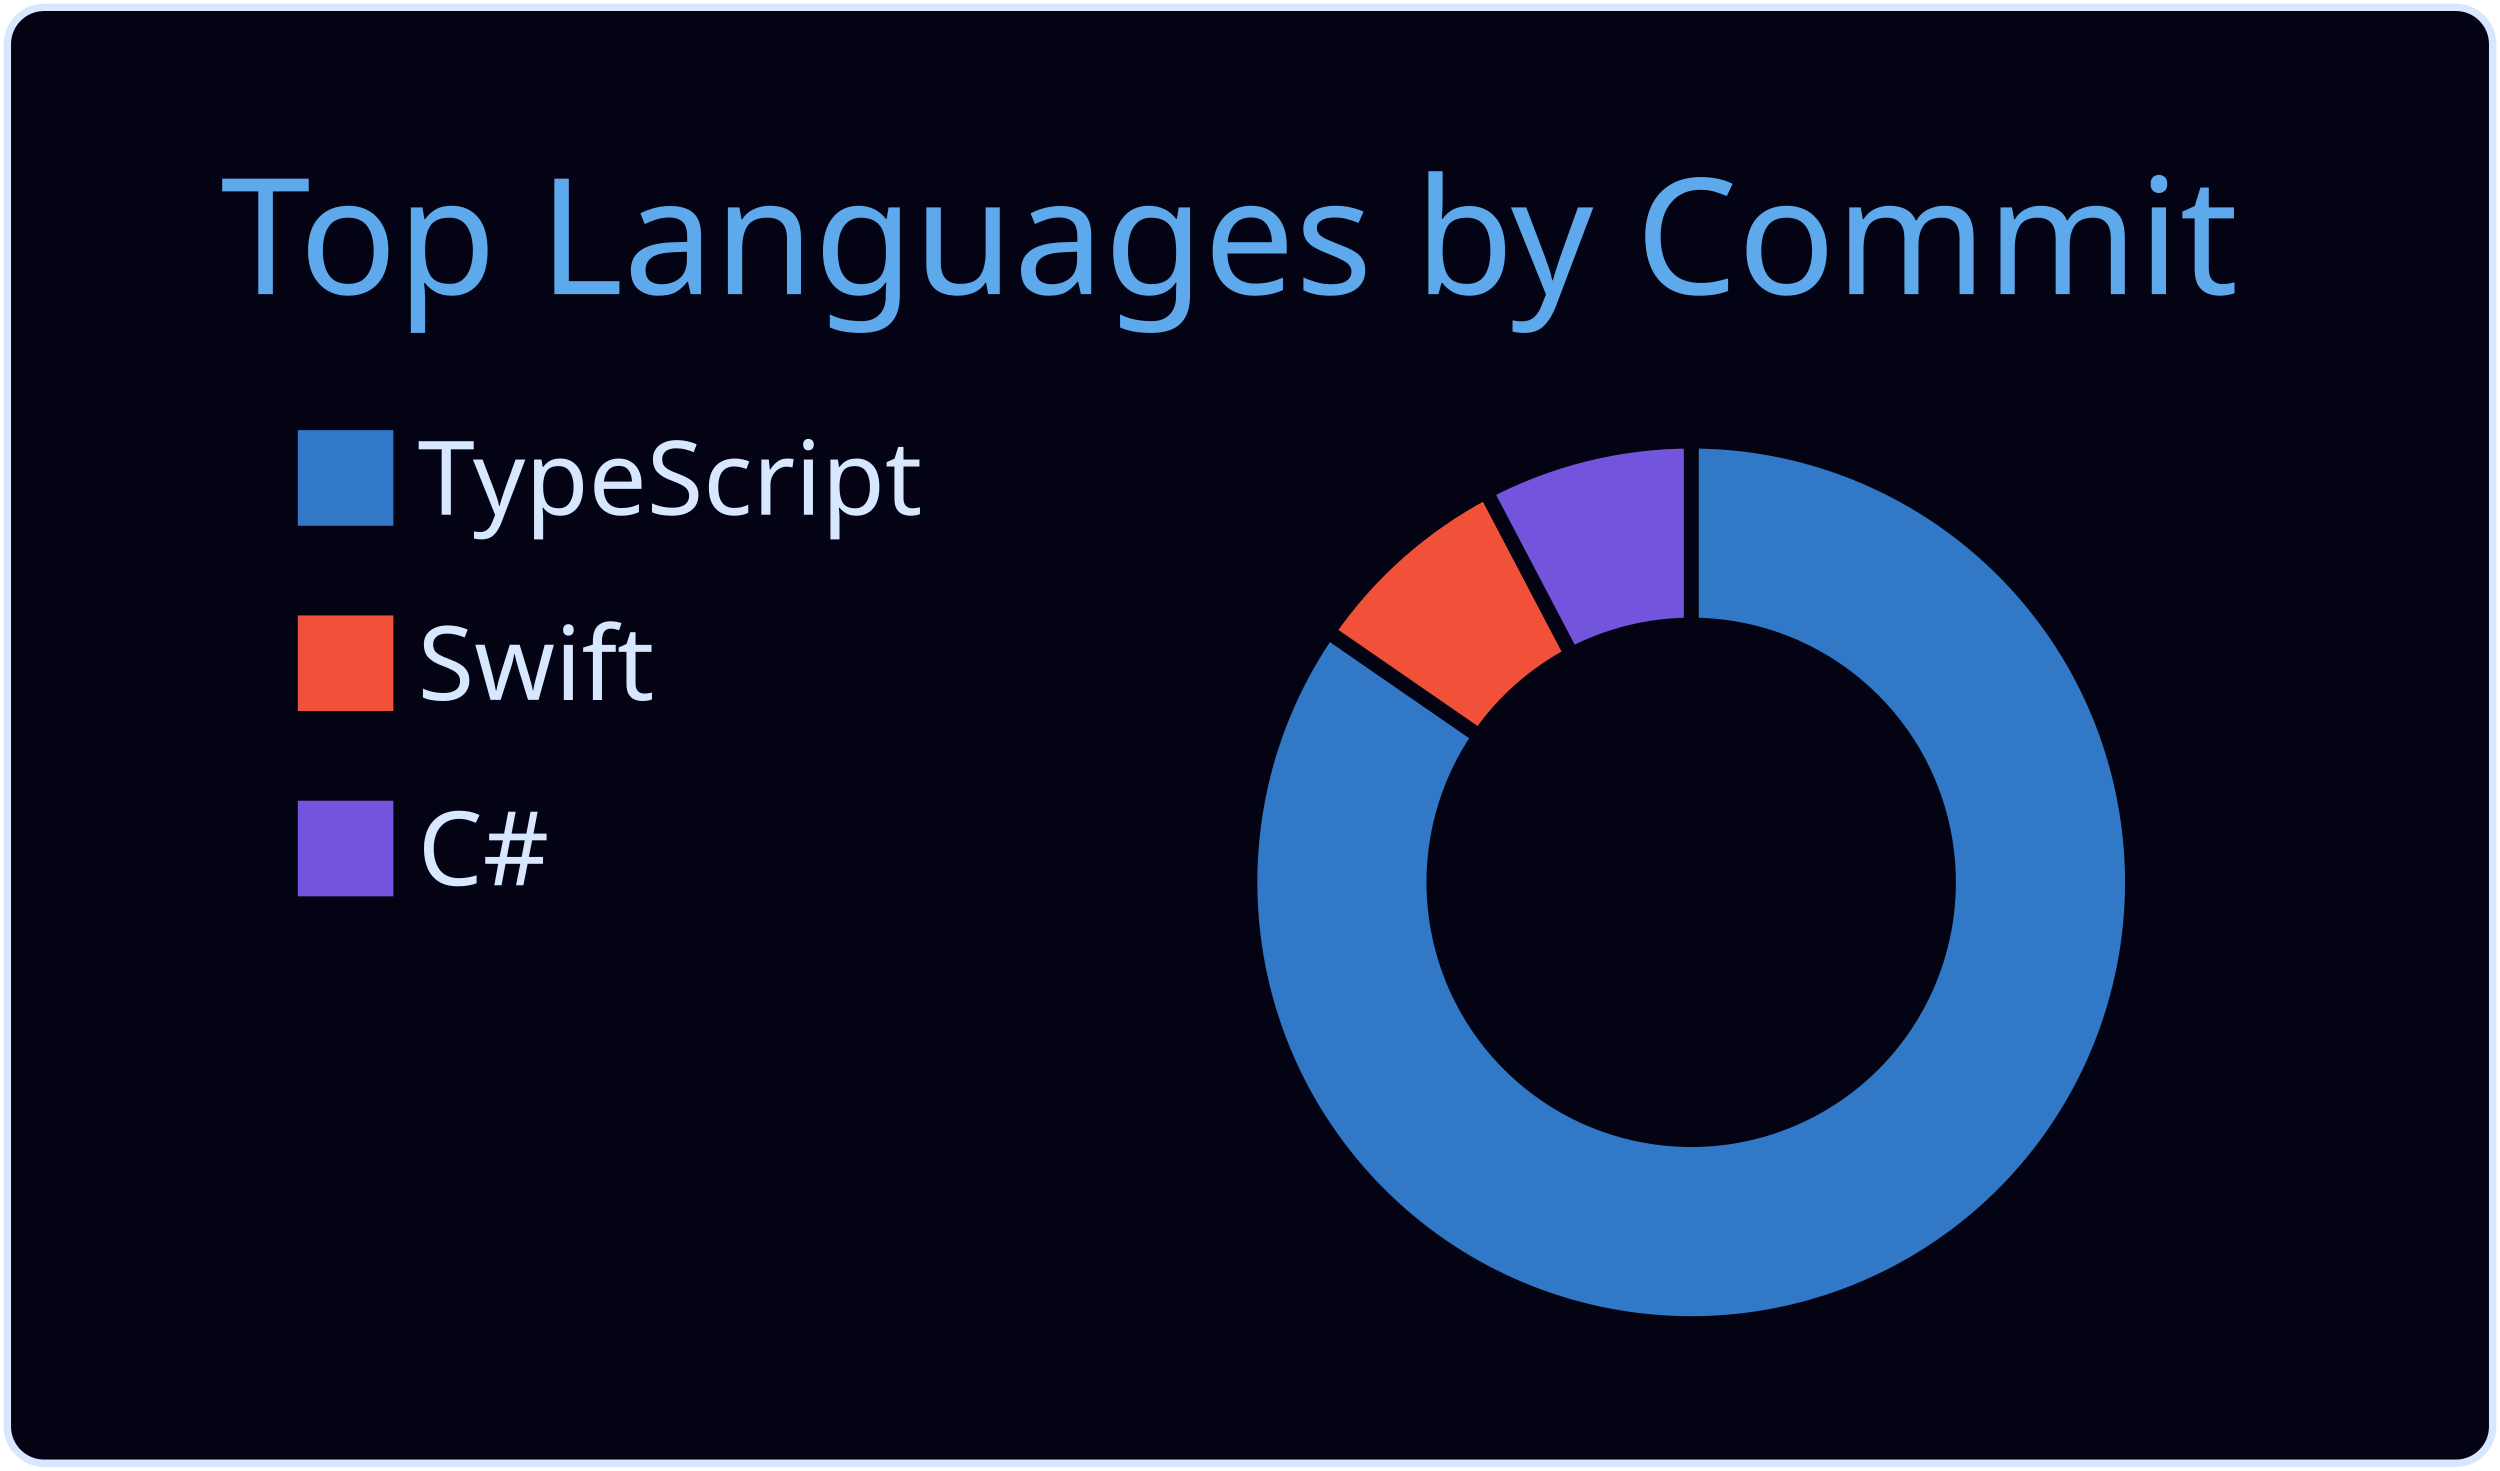
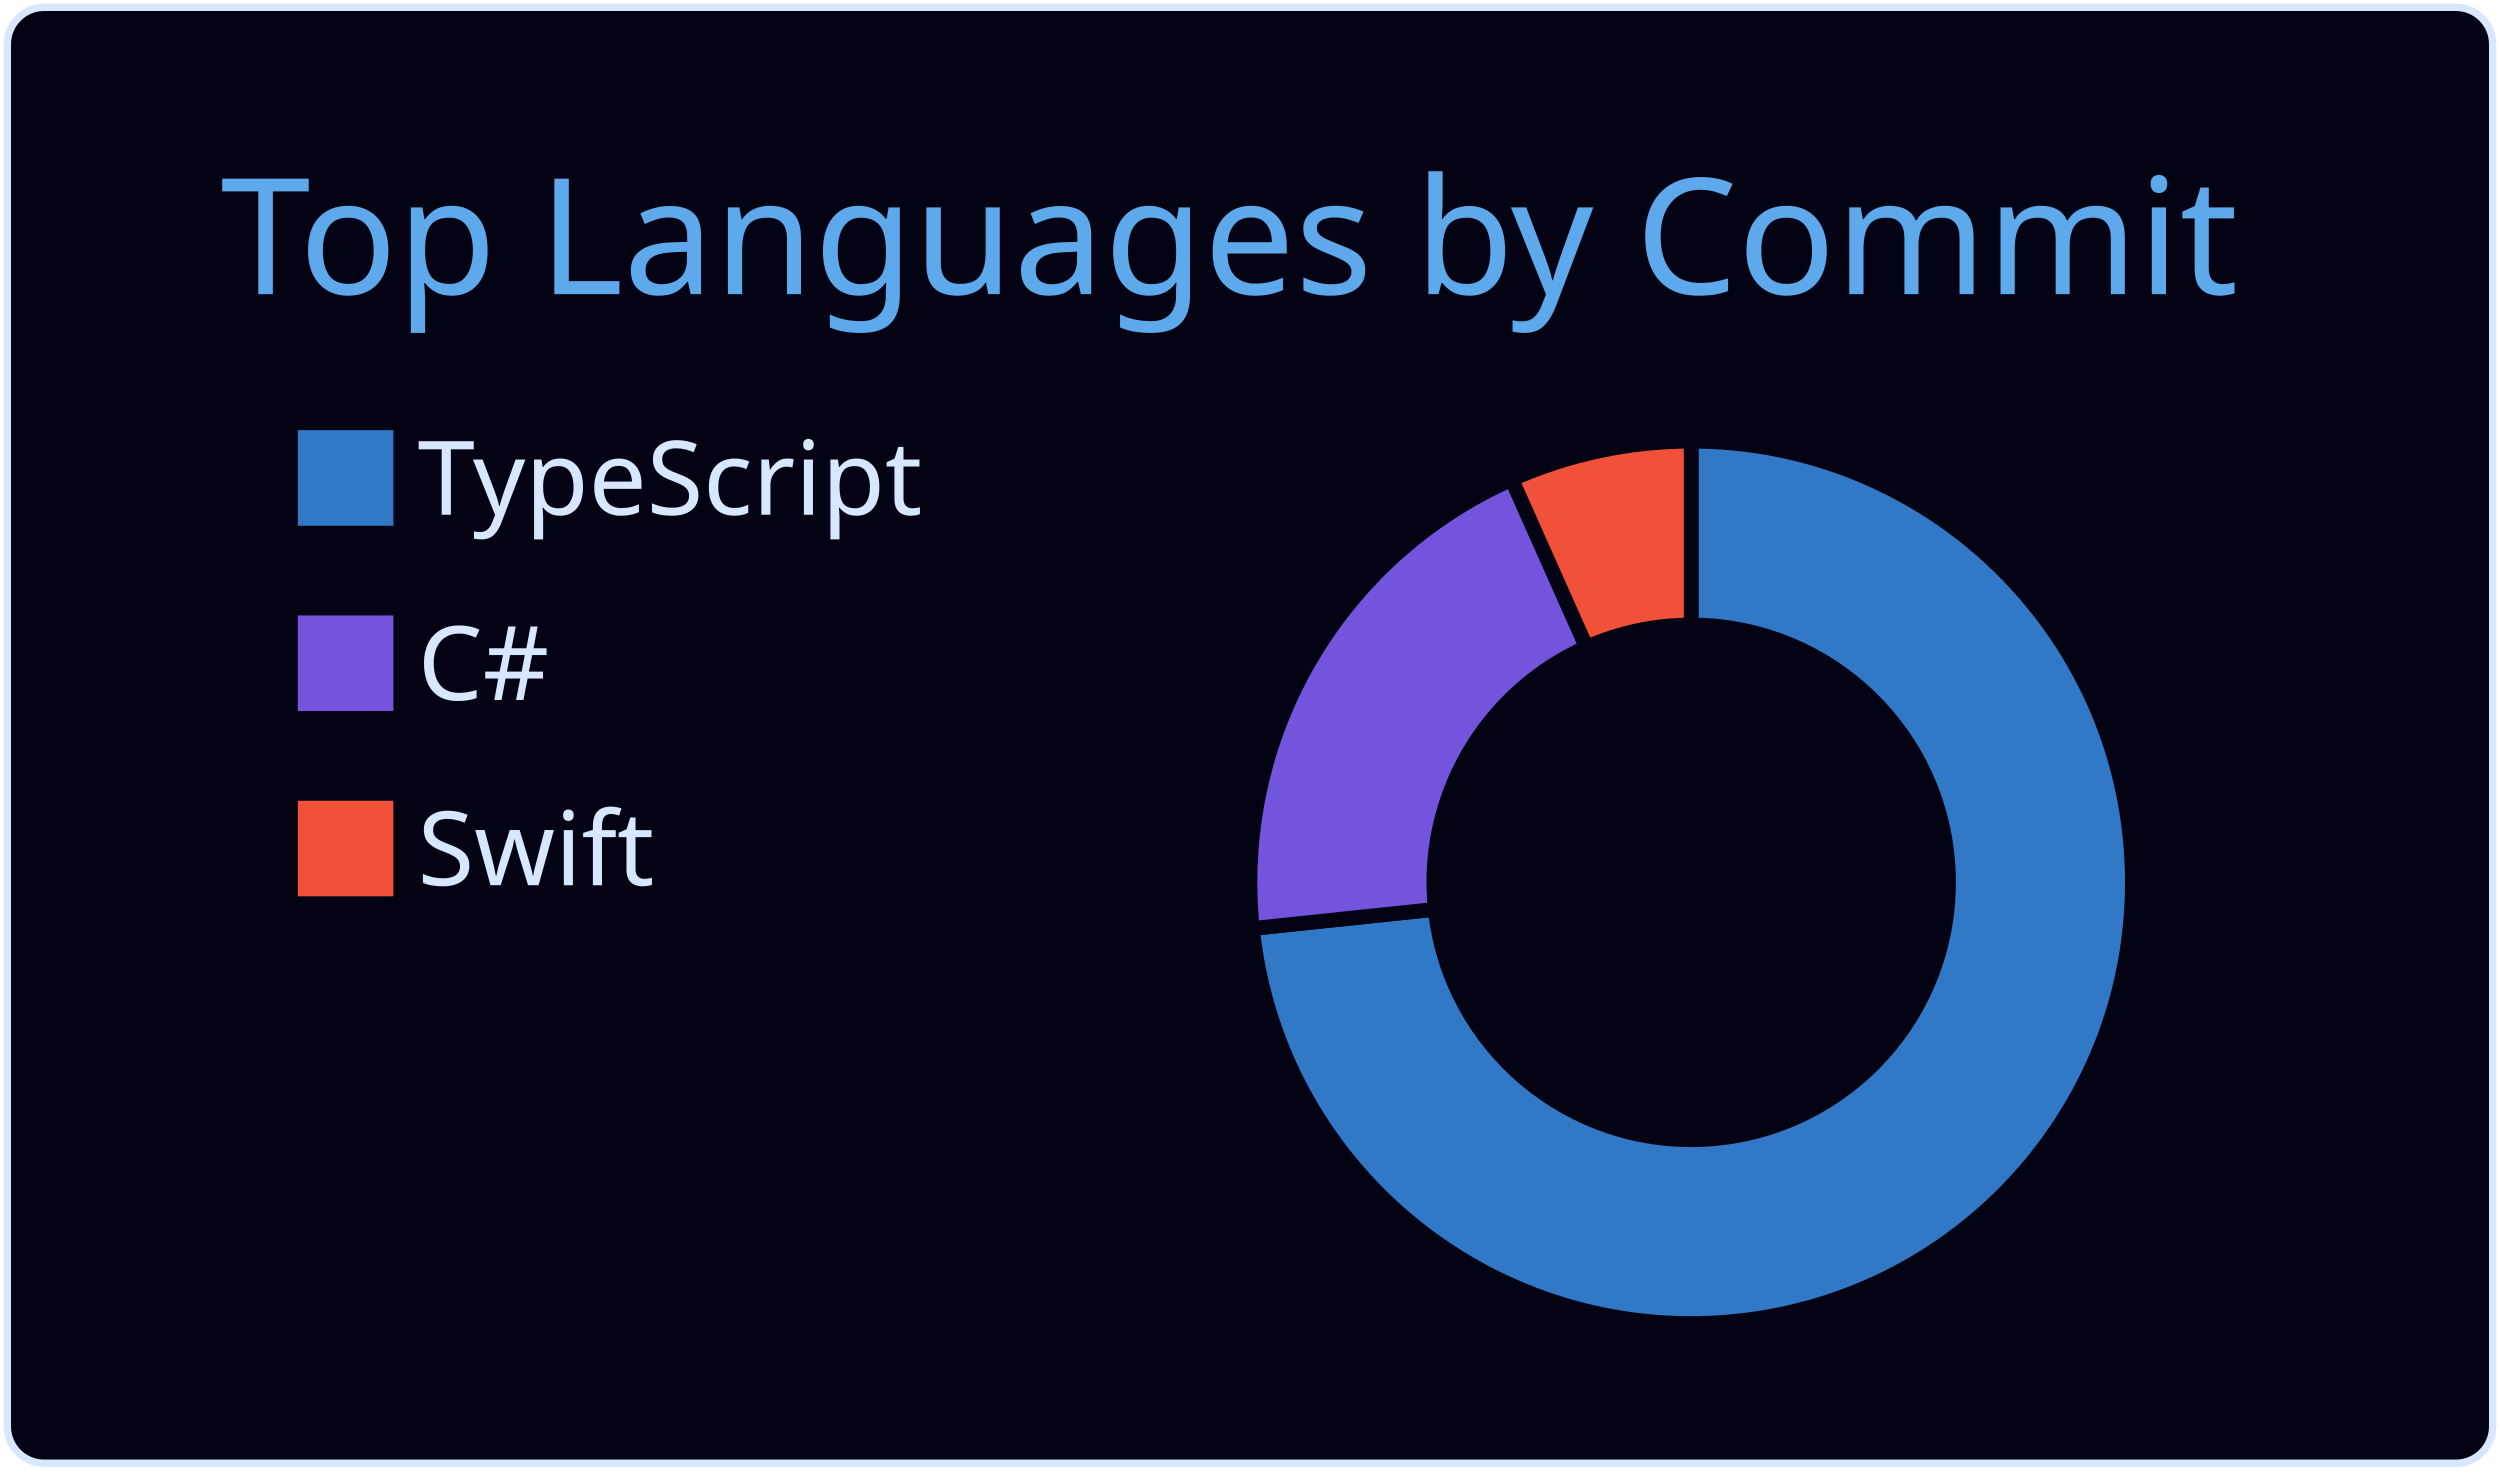
<svg xmlns="http://www.w3.org/2000/svg" width="340" height="200" viewBox="0 0 340 200">
  <style>* {
          font-family: 'Segoe UI', Ubuntu, "Helvetica Neue", Sans-Serif
        }</style>
  <g class="gpsc-root">
    <rect x="1" y="1" rx="5" ry="5" height="99%" width="99.412%" stroke="#d6e7ff" stroke-width="1" fill="#030314" stroke-opacity="1" />
    <text x="30" y="40" class="gpsc-item" style="--gpsc-i: 0; font-size: 22px; fill: #5ea9eb;">Top Languages by Commit</text>
    <g transform="translate(0,40)">
      <g transform="translate(40,0)">
        <rect y="18" width="14" height="14" class="gpsc-item" style="--gpsc-i: 0; stroke-width: 1px;" fill="#3178c6" stroke="#030314" />
-         <rect y="43.2" width="14" height="14" class="gpsc-item" style="--gpsc-i: 1; stroke-width: 1px;" fill="#F05138" stroke="#030314" />
-         <rect y="68.4" width="14" height="14" class="gpsc-item" style="--gpsc-i: 2; stroke-width: 1px;" fill="#7355dd" stroke="#030314" />
+         <rect y="43.2" width="14" height="14" class="gpsc-item" style="--gpsc-i: 1; stroke-width: 1px;" fill="#7355dd" stroke="#030314" />
+         <rect y="68.4" width="14" height="14" class="gpsc-item" style="--gpsc-i: 2; stroke-width: 1px;" fill="#F05138" stroke="#030314" />
        <text x="16.8" y="30" class="gpsc-item" style="--gpsc-i: 0; fill: #d6e7ff; font-size: 14px;">TypeScript</text>
-         <text x="16.8" y="55.2" class="gpsc-item" style="--gpsc-i: 1; fill: #d6e7ff; font-size: 14px;">Swift</text>
-         <text x="16.8" y="80.4" class="gpsc-item" style="--gpsc-i: 2; fill: #d6e7ff; font-size: 14px;">C#</text>
+         <text x="16.8" y="55.2" class="gpsc-item" style="--gpsc-i: 1; fill: #d6e7ff; font-size: 14px;">C#</text>
+         <text x="16.8" y="80.4" class="gpsc-item" style="--gpsc-i: 2; fill: #d6e7ff; font-size: 14px;">Swift</text>
      </g>
      <g transform="translate( 230, 80 )">
        <g class="arc" style="--gpsc-i: 0;">
-           <path d="M3.67394039744206e-15,-60A60,60,0,1,1,-49.379,-34.084L-28.804,-19.882A35,35,0,1,0,2.1431318985078682e-15,-35Z" style="fill: #3178c6; stroke-width: 2px;" stroke="#030314" />
+           <path d="M3.67394039744206e-15,-60A60,60,0,1,1,-59.671,6.272L-34.808,3.658A35,35,0,1,0,2.1431318985078682e-15,-35Z" style="fill: #3178c6; stroke-width: 2px;" stroke="#030314" />
        </g>
        <g class="arc" style="--gpsc-i: 1;">
-           <path d="M-49.379,-34.084A60,60,0,0,1,-27.883,-53.127L-16.265,-30.991A35,35,0,0,0,-28.804,-19.882Z" style="fill: #F05138; stroke-width: 2px;" stroke="#030314" />
+           <path d="M-59.671,6.272A60,60,0,0,1,-24.404,-54.813L-14.236,-31.974A35,35,0,0,0,-34.808,3.658Z" style="fill: #7355dd; stroke-width: 2px;" stroke="#030314" />
        </g>
        <g class="arc" style="--gpsc-i: 2;">
-           <path d="M-27.883,-53.127A60,60,0,0,1,-6.431252637433369e-14,-60L-3.7515640385027985e-14,-35A35,35,0,0,0,-16.265,-30.991Z" style="fill: #7355dd; stroke-width: 2px;" stroke="#030314" />
+           <path d="M-24.404,-54.813A60,60,0,0,1,-6.431252637433369e-14,-60L-3.7515640385027985e-14,-35A35,35,0,0,0,-14.236,-31.974Z" style="fill: #F05138; stroke-width: 2px;" stroke="#030314" />
        </g>
      </g>
    </g>
  </g>
</svg>
